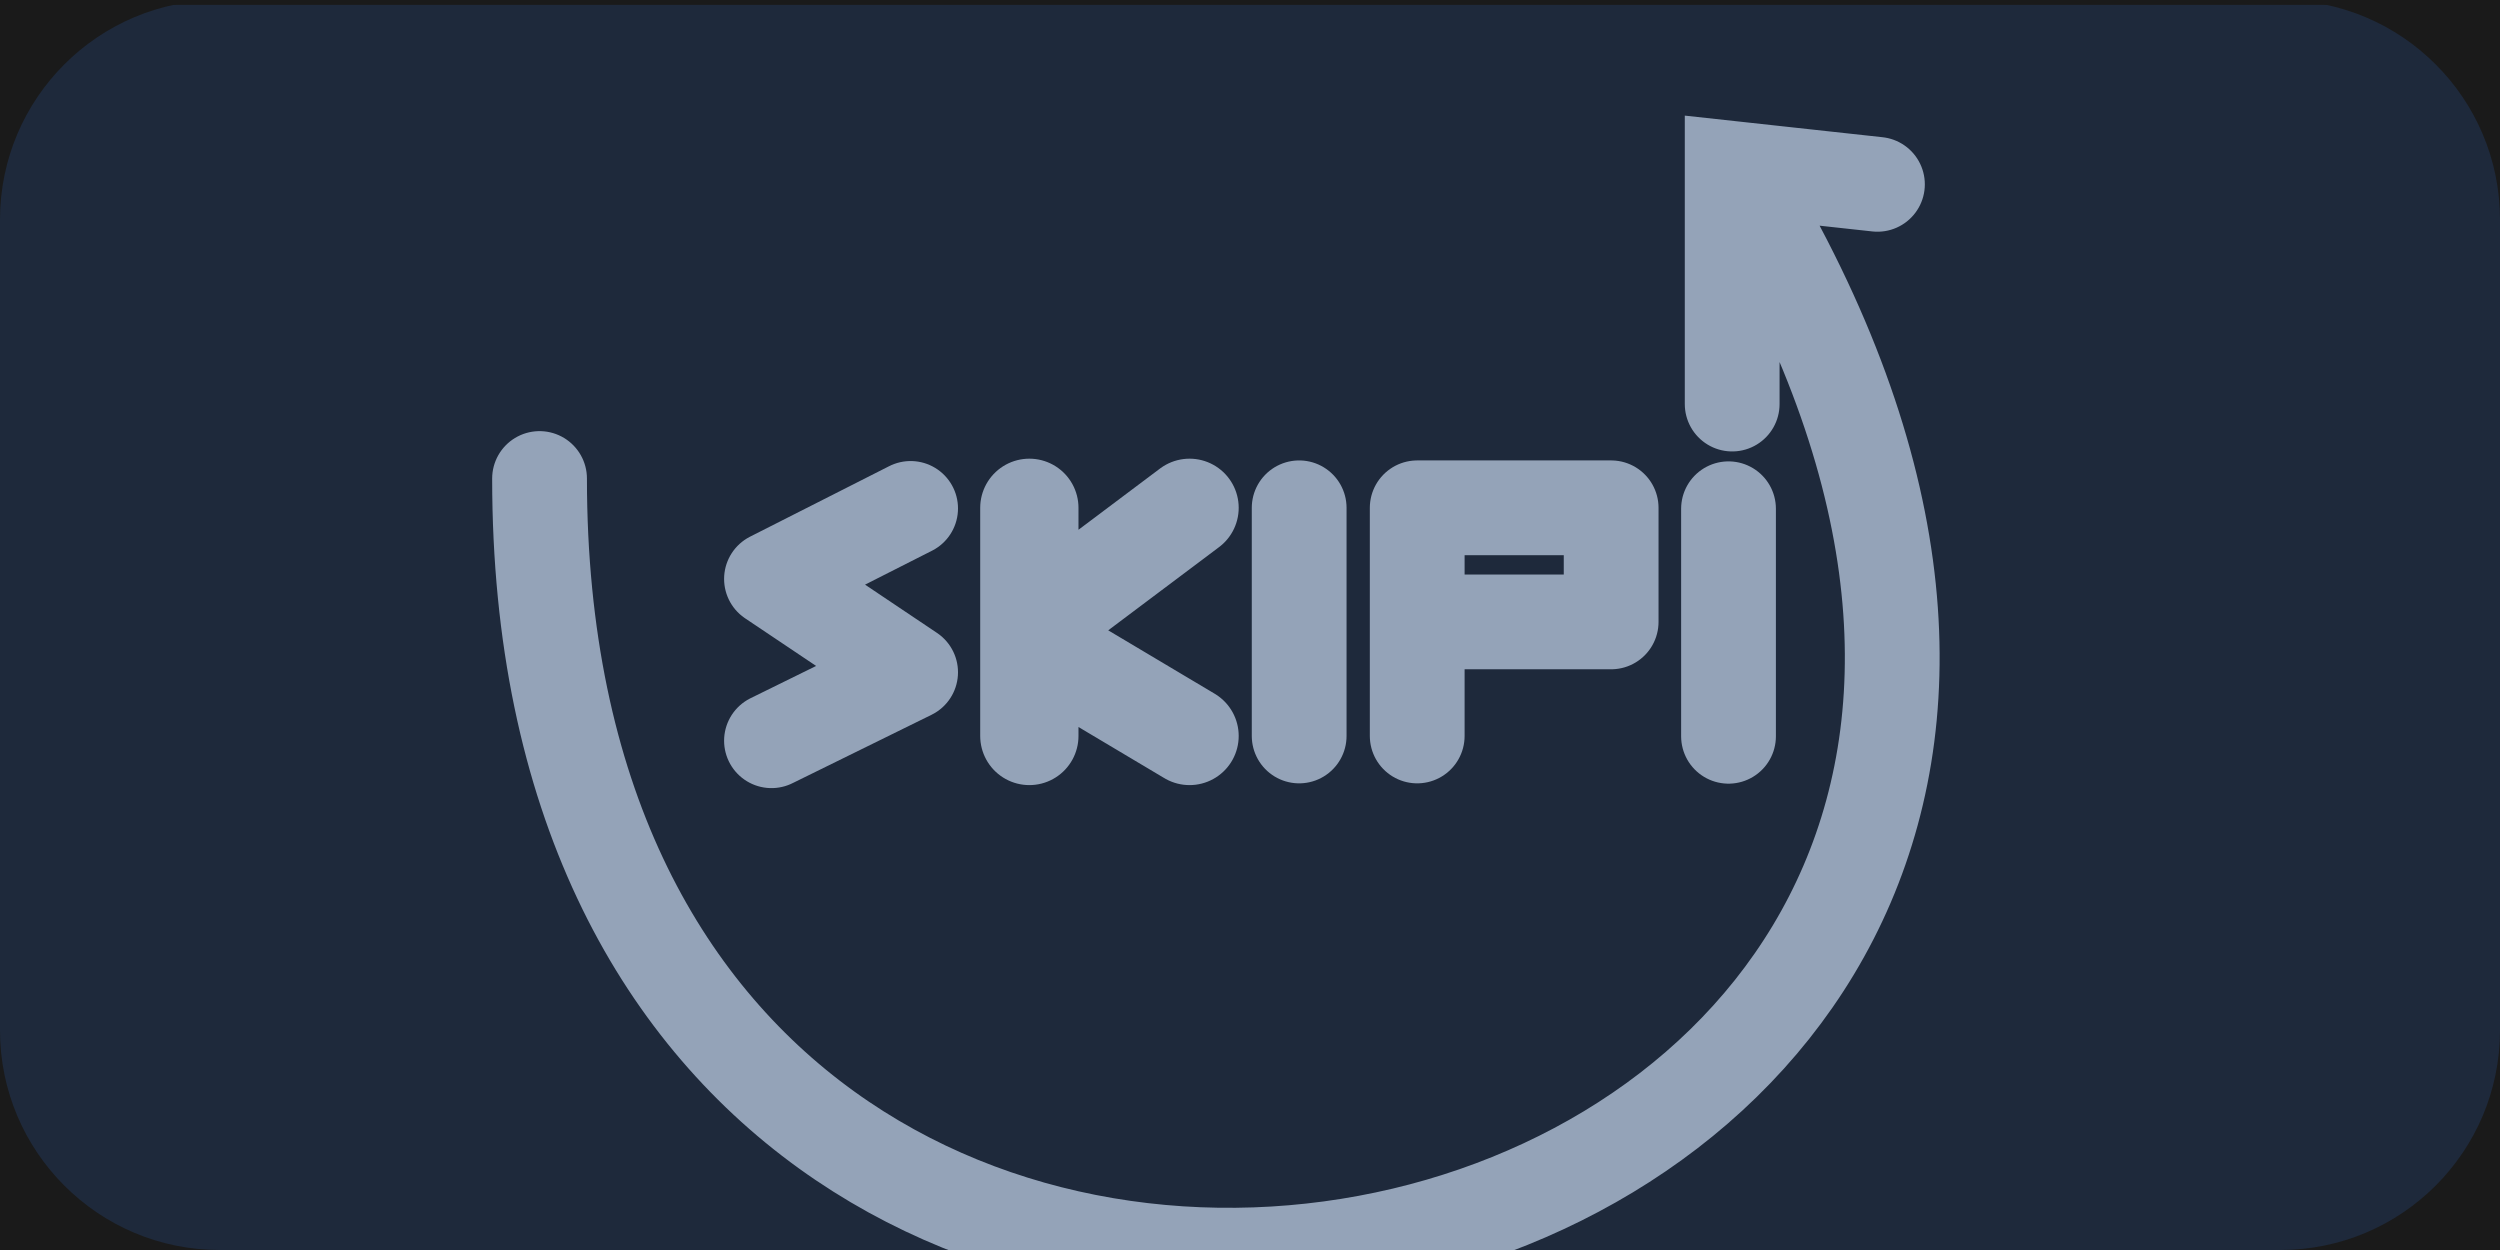
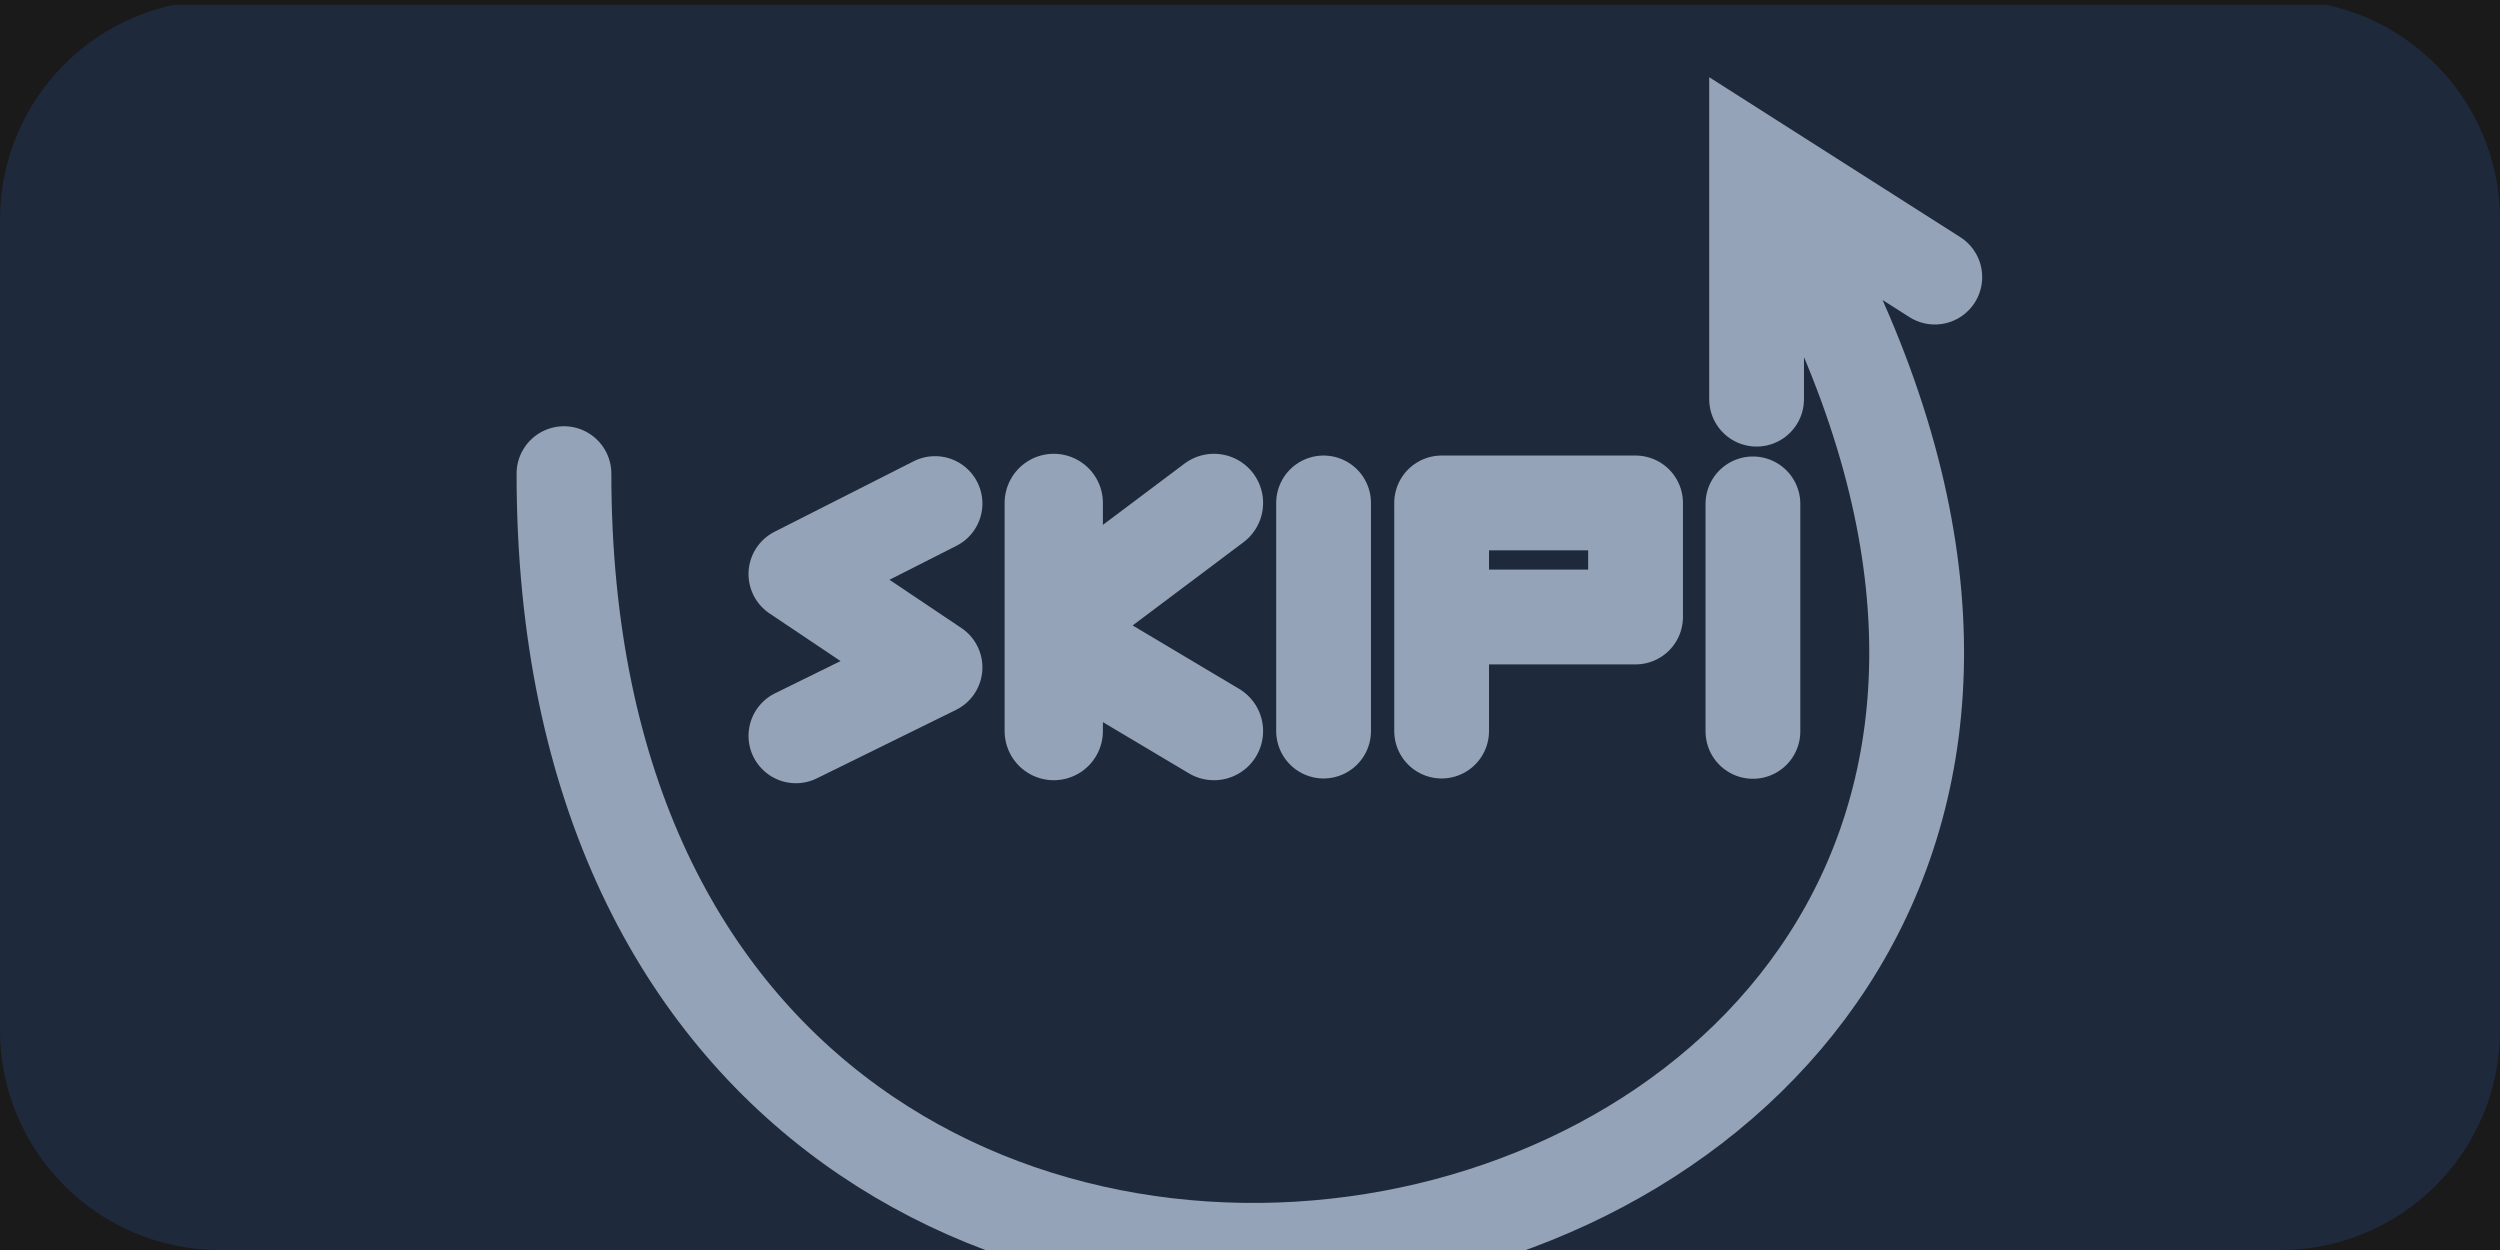
<svg xmlns="http://www.w3.org/2000/svg" width="1024" height="512" viewBox="0 0 1024 512" fill="none">
  <g clip-path="url(#clip0_181_637)">
    <path d="M1024 0H0V512H1024V0Z" fill="#1A1A1A" />
    <mask id="mask0_181_637" style="mask-type:luminance" maskUnits="userSpaceOnUse" x="0" y="0" width="1024" height="512">
      <path d="M1024 0H0V512H1024V0Z" fill="white" />
    </mask>
    <g mask="url(#mask0_181_637)">
      <mask id="mask1_181_637" style="mask-type:luminance" maskUnits="userSpaceOnUse" x="0" y="0" width="1024" height="512">
        <rect width="1024" height="512" rx="90" fill="white" />
      </mask>
      <g mask="url(#mask1_181_637)">
        <path d="M1024 2H0V514H1024V2Z" fill="#1E293B" />
-         <path d="M372.987 208.251L316 237.135L372.987 275.365L316 303.4" stroke="#94A3B8" stroke-width="38.819" stroke-linecap="round" stroke-linejoin="round" />
-         <path d="M421.62 208V301.45M421.62 257.274L487.241 208M421.62 262.371L487.241 301.45" stroke="#94A3B8" stroke-width="40.256" stroke-linecap="round" stroke-linejoin="round" />
-         <path d="M532.139 208V301.45" stroke="#94A3B8" stroke-width="38.819" stroke-linecap="round" stroke-linejoin="round" />
-         <path d="M580.491 301.45V208H659.927V254.725H580.491" stroke="#94A3B8" stroke-width="38.819" stroke-linecap="round" stroke-linejoin="round" />
-         <path d="M708 208.389V301.578" stroke="#94A3B8" stroke-width="38.819" stroke-linecap="round" stroke-linejoin="round" />
-         <path d="M709.5 69C1002 543 221 717.326 221 196M769 75.5L709.5 69V165.5" stroke="#94A3B8" stroke-width="38.82" stroke-linecap="round" />
+         <path d="M382.987 206.251L326 235.135L382.987 273.365L326 301.4" stroke="#94A3B8" stroke-width="38.819" stroke-linecap="round" stroke-linejoin="round" />
+         <path d="M431.62 206V299.45M431.62 255.274L497.241 206M431.62 260.371L497.241 299.45" stroke="#94A3B8" stroke-width="40.256" stroke-linecap="round" stroke-linejoin="round" />
+         <path d="M542.139 206V299.45" stroke="#94A3B8" stroke-width="38.819" stroke-linecap="round" stroke-linejoin="round" />
+         <path d="M590.491 299.45V206H669.927V252.725H590.491" stroke="#94A3B8" stroke-width="38.819" stroke-linecap="round" stroke-linejoin="round" />
+         <path d="M718 206.389V299.578" stroke="#94A3B8" stroke-width="38.819" stroke-linecap="round" stroke-linejoin="round" />
+         <path d="M719.5 67C1012 541 231 715.326 231 194M792.5 113.5L719.5 67V163.5" stroke="#94A3B8" stroke-width="38.82" stroke-linecap="round" />
      </g>
    </g>
  </g>
  <defs>
    <clipPath id="clip0_181_637">
      <rect width="1024" height="512" fill="white" />
    </clipPath>
  </defs>
</svg>
